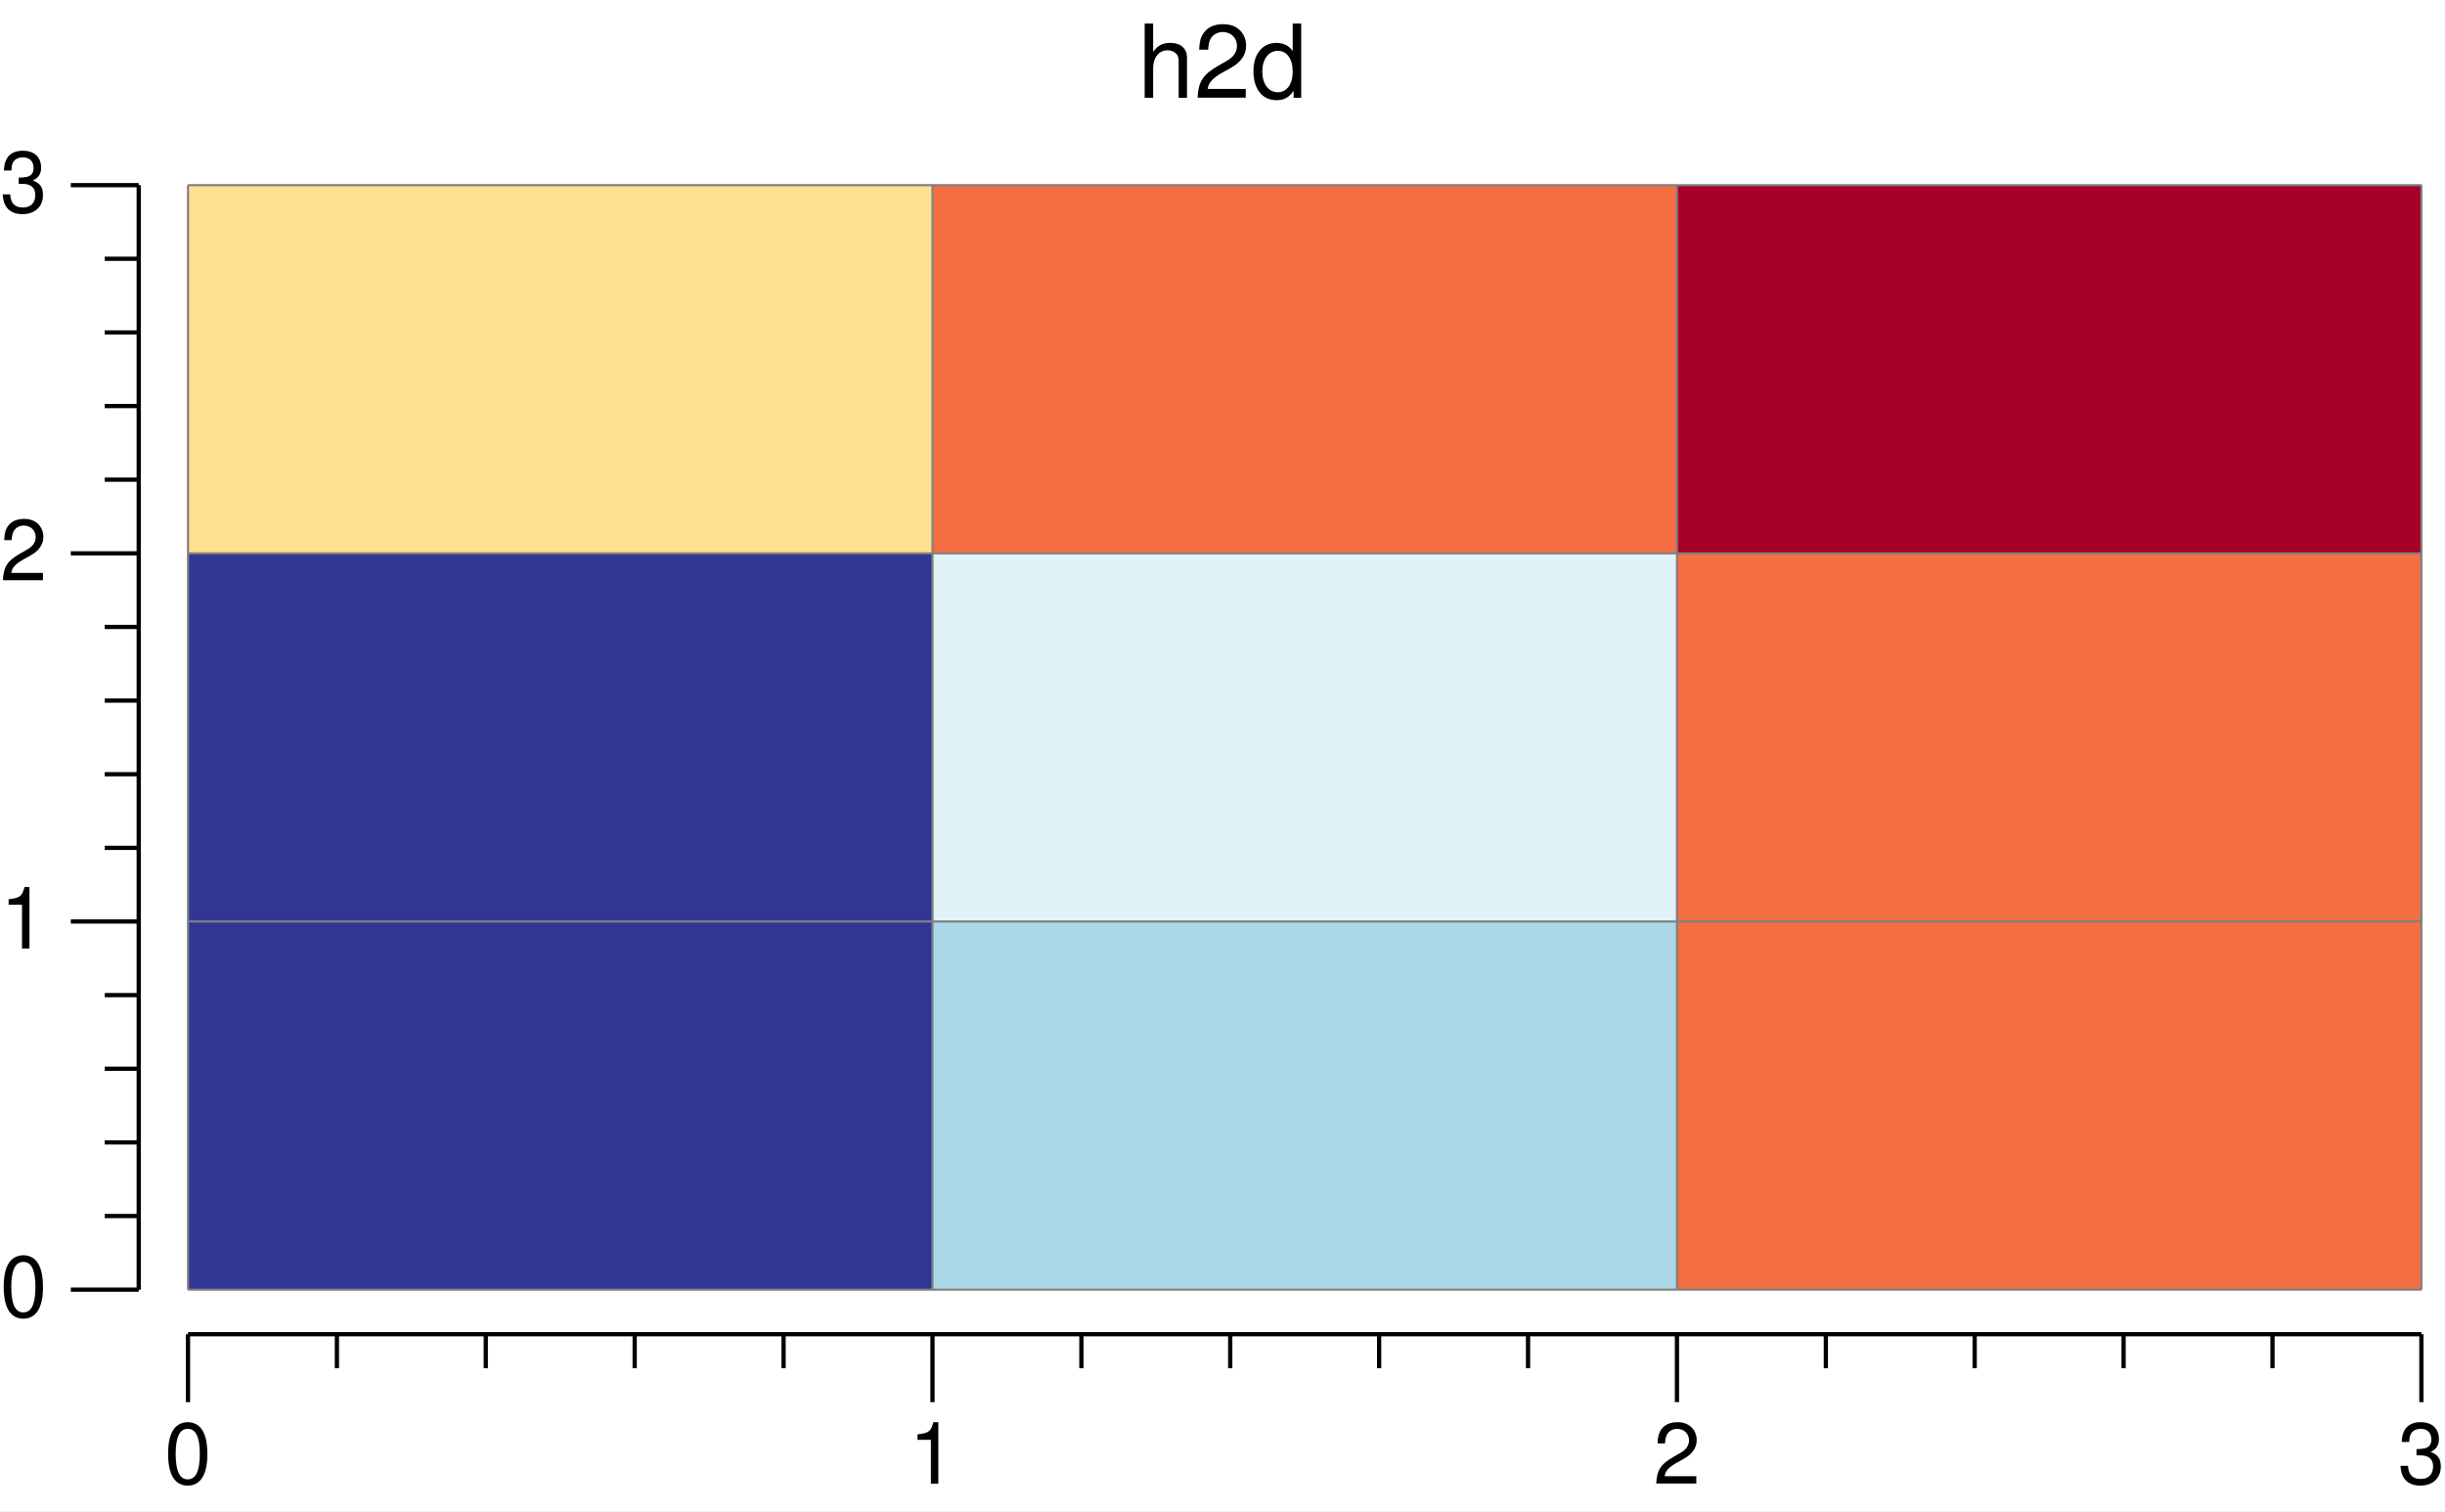
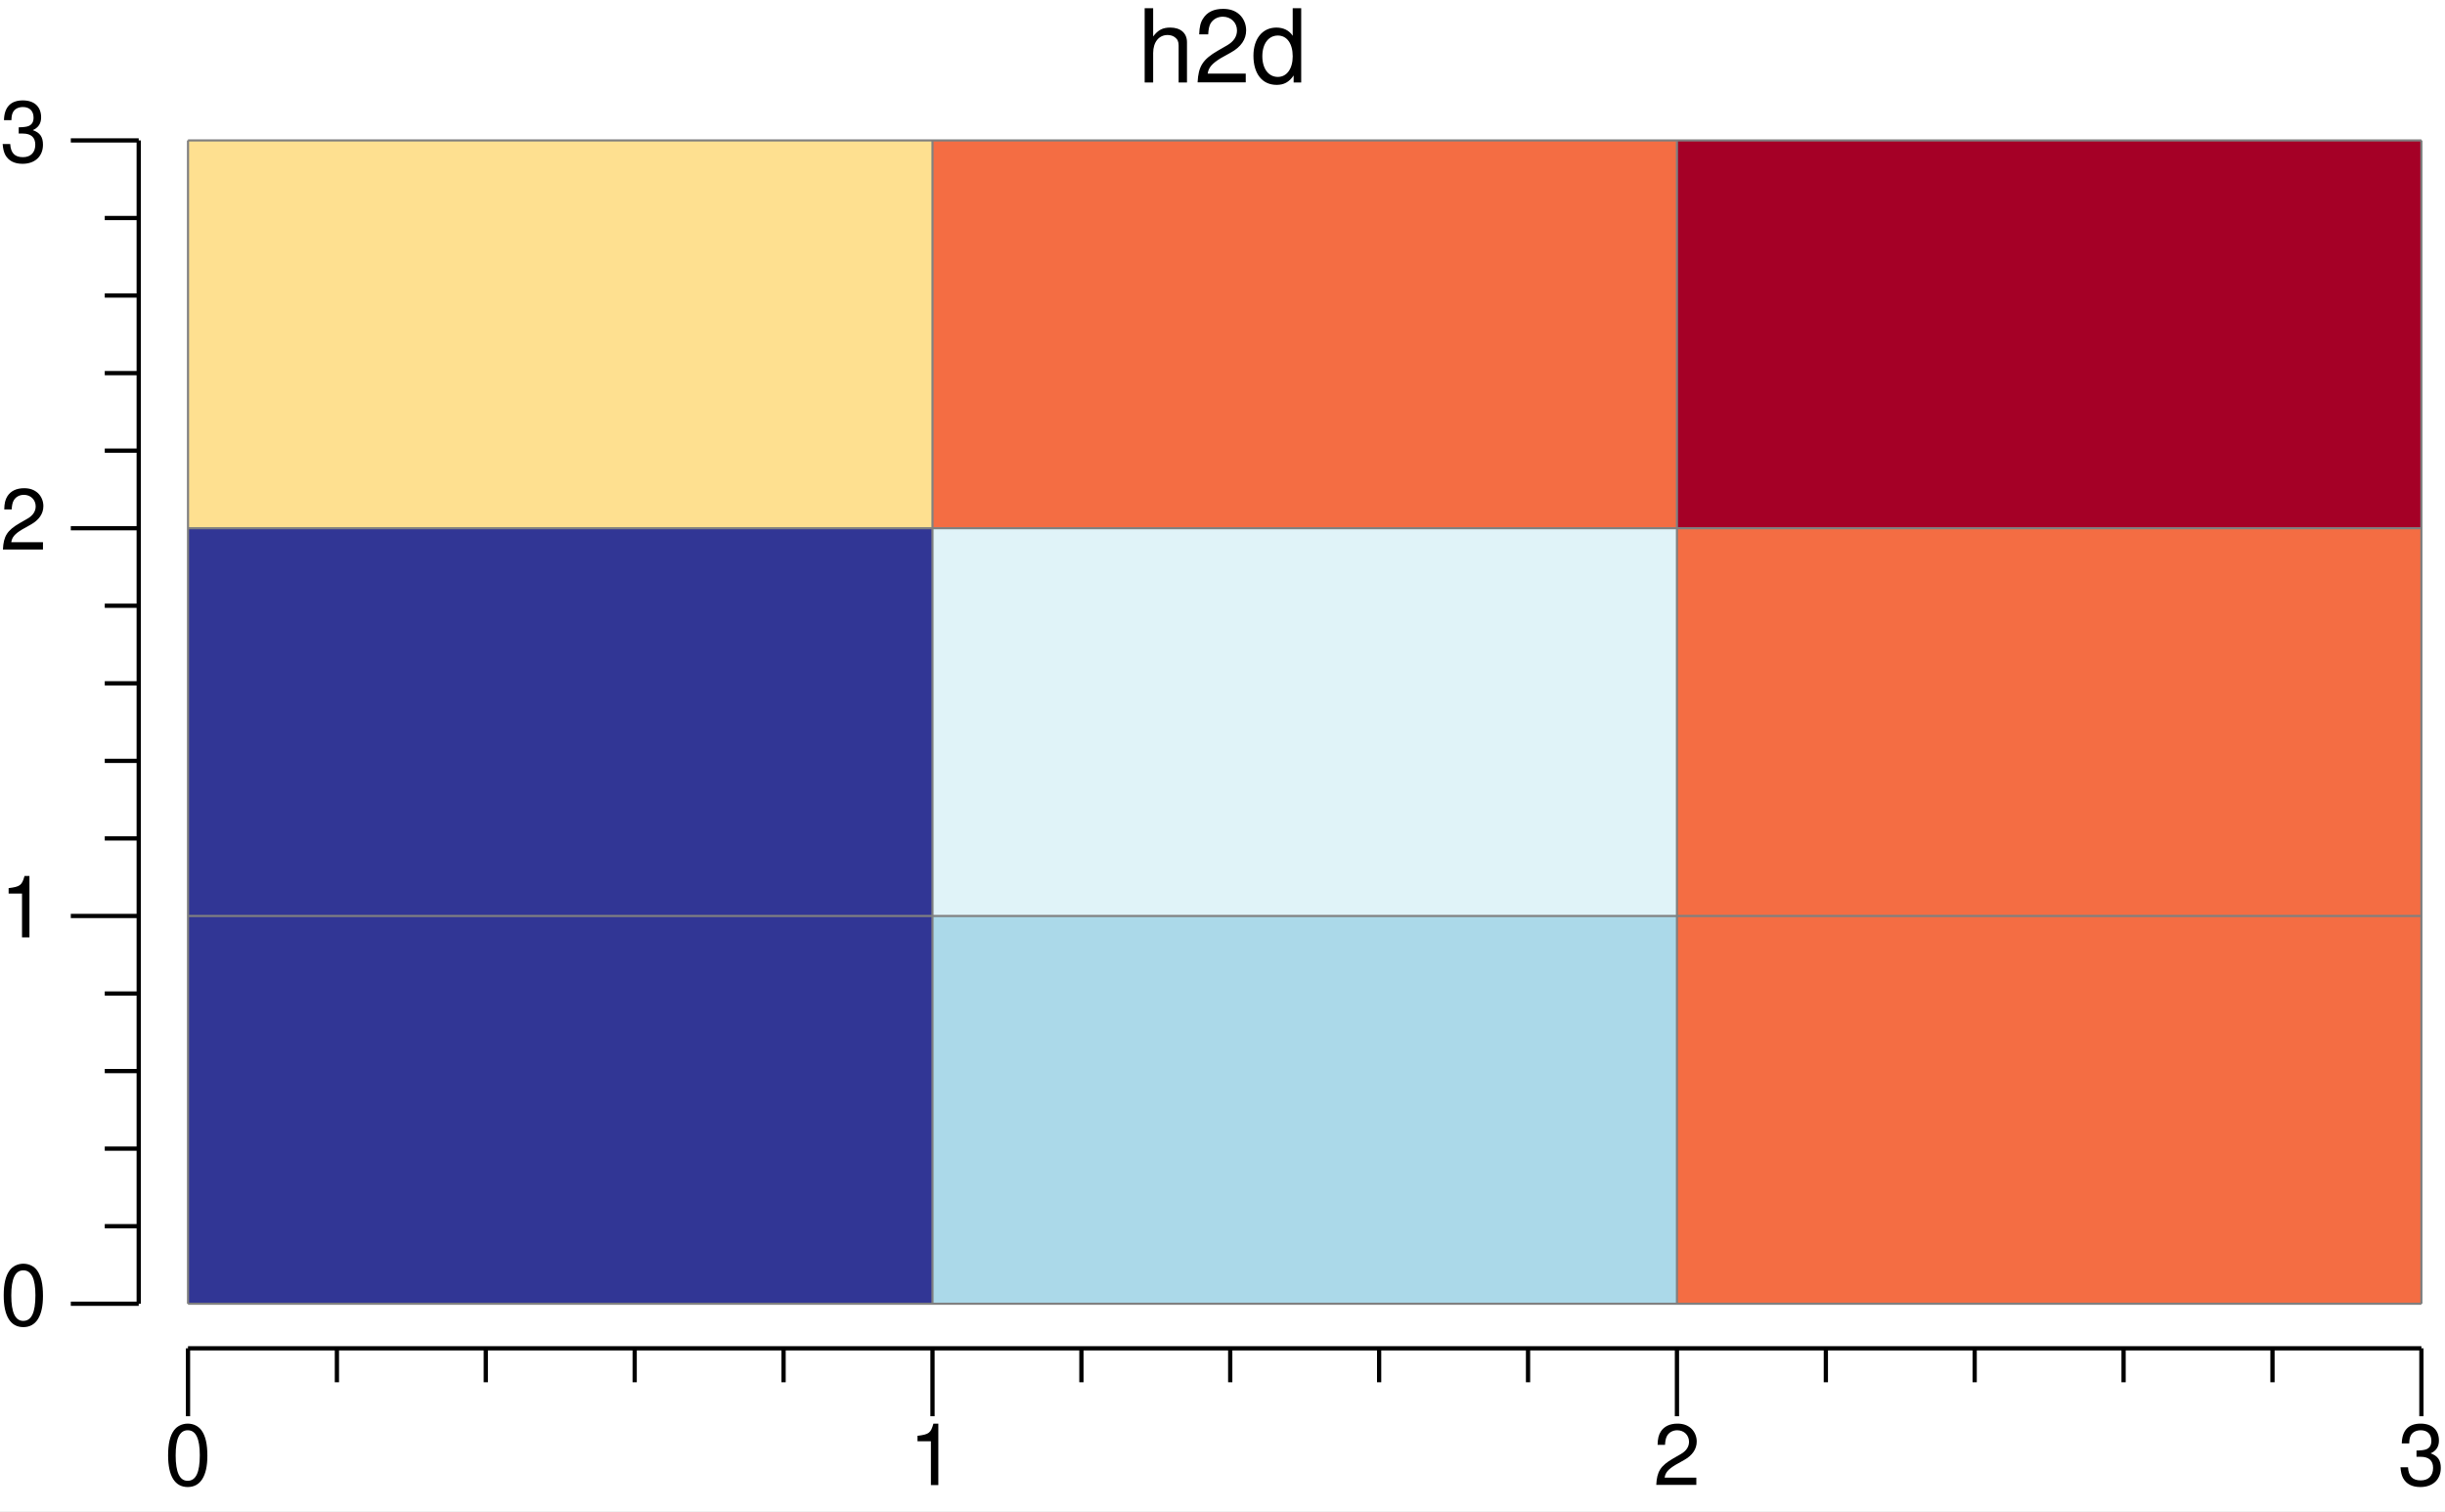
<svg xmlns="http://www.w3.org/2000/svg" width="288pt" height="177.99pt" viewBox="0 0 288 177.99">
  <g transform="scale(1, -1) translate(0, -177.99)">
    <path d="M0,0L288,0L288,177.99L0,177.99Z" style="fill:#FFFFFF" />
-     <text x="133.99" y="-166.47" transform="scale(1, -1)" style="font-family:Helvetica;font-weight:normal;font-style:normal;font-size:12px">h2d</text>
-     <text x="19.365" y="-3.232" transform="scale(1, -1)" style="font-family:Helvetica;font-weight:normal;font-style:normal;font-size:10px">0</text>
-     <text x="107.06" y="-3.232" transform="scale(1, -1)" style="font-family:Helvetica;font-weight:normal;font-style:normal;font-size:10px">1</text>
-     <text x="194.75" y="-3.232" transform="scale(1, -1)" style="font-family:Helvetica;font-weight:normal;font-style:normal;font-size:10px">2</text>
-     <text x="282.44" y="-3.232" transform="scale(1, -1)" style="font-family:Helvetica;font-weight:normal;font-style:normal;font-size:10px">3</text>
-     <path d="M22.146,12.832L22.146,20.832" style="fill:none;stroke:#000000;stroke-width:0.5" />
-     <path d="M109.84,12.832L109.84,20.832" style="fill:none;stroke:#000000;stroke-width:0.5" />
-     <path d="M197.53,12.832L197.53,20.832" style="fill:none;stroke:#000000;stroke-width:0.5" />
-     <path d="M285.22,12.832L285.22,20.832" style="fill:none;stroke:#000000;stroke-width:0.5" />
-     <path d="M39.684,16.832L39.684,20.832" style="fill:none;stroke:#000000;stroke-width:0.5" />
-     <path d="M57.222,16.832L57.222,20.832" style="fill:none;stroke:#000000;stroke-width:0.5" />
-     <path d="M74.76,16.832L74.76,20.832" style="fill:none;stroke:#000000;stroke-width:0.5" />
-     <path d="M92.299,16.832L92.299,20.832" style="fill:none;stroke:#000000;stroke-width:0.5" />
-     <path d="M127.38,16.832L127.38,20.832" style="fill:none;stroke:#000000;stroke-width:0.5" />
-     <path d="M144.91,16.832L144.91,20.832" style="fill:none;stroke:#000000;stroke-width:0.5" />
-     <path d="M162.45,16.832L162.45,20.832" style="fill:none;stroke:#000000;stroke-width:0.5" />
-     <path d="M179.99,16.832L179.99,20.832" style="fill:none;stroke:#000000;stroke-width:0.5" />
-     <path d="M215.07,16.832L215.07,20.832" style="fill:none;stroke:#000000;stroke-width:0.5" />
-     <path d="M232.6,16.832L232.6,20.832" style="fill:none;stroke:#000000;stroke-width:0.5" />
-     <path d="M250.14,16.832L250.14,20.832" style="fill:none;stroke:#000000;stroke-width:0.5" />
-     <path d="M267.68,16.832L267.68,20.832" style="fill:none;stroke:#000000;stroke-width:0.5" />
-     <path d="M22.146,20.832L285.22,20.832" style="fill:none;stroke:#000000;stroke-width:0.5" />
-     <text x="0" y="-22.898" transform="scale(1, -1)" style="font-family:Helvetica;font-weight:normal;font-style:normal;font-size:10px">0</text>
-     <text x="0" y="-66.264" transform="scale(1, -1)" style="font-family:Helvetica;font-weight:normal;font-style:normal;font-size:10px">1</text>
-     <text x="0" y="-109.63" transform="scale(1, -1)" style="font-family:Helvetica;font-weight:normal;font-style:normal;font-size:10px">2</text>
-     <text x="0" y="-153" transform="scale(1, -1)" style="font-family:Helvetica;font-weight:normal;font-style:normal;font-size:10px">3</text>
-     <path d="M8.34,26.082L16.34,26.082" style="fill:none;stroke:#000000;stroke-width:0.5" />
-     <path d="M8.34,69.448L16.34,69.448" style="fill:none;stroke:#000000;stroke-width:0.5" />
-     <path d="M8.34,112.81L16.34,112.81" style="fill:none;stroke:#000000;stroke-width:0.5" />
-     <path d="M8.34,156.18L16.34,156.18" style="fill:none;stroke:#000000;stroke-width:0.5" />
-     <path d="M12.34,34.755L16.34,34.755" style="fill:none;stroke:#000000;stroke-width:0.5" />
-     <path d="M12.34,43.428L16.34,43.428" style="fill:none;stroke:#000000;stroke-width:0.5" />
-     <path d="M12.34,52.101L16.34,52.101" style="fill:none;stroke:#000000;stroke-width:0.5" />
-     <path d="M12.34,60.775L16.34,60.775" style="fill:none;stroke:#000000;stroke-width:0.5" />
-     <path d="M12.34,78.121L16.34,78.121" style="fill:none;stroke:#000000;stroke-width:0.5" />
-     <path d="M12.34,86.794L16.34,86.794" style="fill:none;stroke:#000000;stroke-width:0.5" />
-     <path d="M12.34,95.467L16.34,95.467" style="fill:none;stroke:#000000;stroke-width:0.5" />
-     <path d="M12.34,104.14L16.34,104.14" style="fill:none;stroke:#000000;stroke-width:0.5" />
-     <path d="M12.34,121.49L16.34,121.49" style="fill:none;stroke:#000000;stroke-width:0.5" />
-     <path d="M12.34,130.16L16.34,130.16" style="fill:none;stroke:#000000;stroke-width:0.5" />
-     <path d="M12.34,138.83L16.34,138.83" style="fill:none;stroke:#000000;stroke-width:0.5" />
-     <path d="M12.34,147.51L16.34,147.51" style="fill:none;stroke:#000000;stroke-width:0.5" />
-     <path d="M16.34,26.082L16.34,156.18" style="fill:none;stroke:#000000;stroke-width:0.5" />
-     <path d="M22.146,26.082L109.84,26.082L109.84,69.448L22.146,69.448Z" style="fill:#313695" />
-     <path d="M22.146,69.448L109.84,69.448L109.84,112.81L22.146,112.81Z" style="fill:#313695" />
-     <path d="M22.146,112.81L109.84,112.81L109.84,156.18L22.146,156.18Z" style="fill:#FEE090" />
-     <path d="M109.84,26.082L197.53,26.082L197.53,69.448L109.84,69.448Z" style="fill:#ABD9E9" />
-     <path d="M109.84,69.448L197.53,69.448L197.53,112.81L109.84,112.81Z" style="fill:#E0F3F8" />
-     <path d="M109.84,112.81L197.53,112.81L197.53,156.18L109.84,156.18Z" style="fill:#F46D43" />
-     <path d="M197.53,26.082L285.22,26.082L285.22,69.448L197.53,69.448Z" style="fill:#F46D43" />
-     <path d="M197.53,69.448L285.22,69.448L285.22,112.81L197.53,112.81Z" style="fill:#F46D43" />
-     <path d="M197.53,112.81L285.22,112.81L285.22,156.18L197.53,156.18Z" style="fill:#A50026" />
-     <path d="M22.146,26.082L22.146,156.18" style="fill:none;stroke:#808080;stroke-width:0.25" />
-     <path d="M109.84,26.082L109.84,156.18" style="fill:none;stroke:#808080;stroke-width:0.25" />
-     <path d="M197.53,26.082L197.53,156.18" style="fill:none;stroke:#808080;stroke-width:0.25" />
-     <path d="M285.22,26.082L285.22,156.18" style="fill:none;stroke:#808080;stroke-width:0.25" />
-     <path d="M22.146,26.082L285.22,26.082" style="fill:none;stroke:#808080;stroke-width:0.25" />
-     <path d="M22.146,69.448L285.22,69.448" style="fill:none;stroke:#808080;stroke-width:0.25" />
-     <path d="M22.146,112.81L285.22,112.81" style="fill:none;stroke:#808080;stroke-width:0.25" />
-     <path d="M22.146,156.18L285.22,156.18" style="fill:none;stroke:#808080;stroke-width:0.25" />
+     <text x="133.99" y="-168.27" transform="scale(1, -1)" style="font-family:Helvetica;font-weight:normal;font-style:normal;font-size:12px">h2d</text>
+     <text x="19.365" y="-3.066" transform="scale(1, -1)" style="font-family:Helvetica;font-weight:normal;font-style:normal;font-size:10px">0</text>
+     <text x="107.06" y="-3.066" transform="scale(1, -1)" style="font-family:Helvetica;font-weight:normal;font-style:normal;font-size:10px">1</text>
+     <text x="194.75" y="-3.066" transform="scale(1, -1)" style="font-family:Helvetica;font-weight:normal;font-style:normal;font-size:10px">2</text>
+     <text x="282.44" y="-3.066" transform="scale(1, -1)" style="font-family:Helvetica;font-weight:normal;font-style:normal;font-size:10px">3</text>
+     <path d="M22.146,11.172L22.146,19.172" style="fill:none;stroke:#000000;stroke-width:0.5" />
+     <path d="M109.84,11.172L109.84,19.172" style="fill:none;stroke:#000000;stroke-width:0.5" />
+     <path d="M197.53,11.172L197.53,19.172" style="fill:none;stroke:#000000;stroke-width:0.5" />
+     <path d="M285.22,11.172L285.22,19.172" style="fill:none;stroke:#000000;stroke-width:0.5" />
+     <path d="M39.684,15.172L39.684,19.172" style="fill:none;stroke:#000000;stroke-width:0.5" />
+     <path d="M57.222,15.172L57.222,19.172" style="fill:none;stroke:#000000;stroke-width:0.5" />
+     <path d="M74.76,15.172L74.76,19.172" style="fill:none;stroke:#000000;stroke-width:0.5" />
+     <path d="M92.299,15.172L92.299,19.172" style="fill:none;stroke:#000000;stroke-width:0.5" />
+     <path d="M127.38,15.172L127.38,19.172" style="fill:none;stroke:#000000;stroke-width:0.5" />
+     <path d="M144.91,15.172L144.91,19.172" style="fill:none;stroke:#000000;stroke-width:0.5" />
+     <path d="M162.45,15.172L162.45,19.172" style="fill:none;stroke:#000000;stroke-width:0.5" />
+     <path d="M179.99,15.172L179.99,19.172" style="fill:none;stroke:#000000;stroke-width:0.5" />
+     <path d="M215.07,15.172L215.07,19.172" style="fill:none;stroke:#000000;stroke-width:0.5" />
+     <path d="M232.6,15.172L232.6,19.172" style="fill:none;stroke:#000000;stroke-width:0.5" />
+     <path d="M250.14,15.172L250.14,19.172" style="fill:none;stroke:#000000;stroke-width:0.5" />
+     <path d="M267.68,15.172L267.68,19.172" style="fill:none;stroke:#000000;stroke-width:0.5" />
+     <path d="M22.146,19.172L285.22,19.172" style="fill:none;stroke:#000000;stroke-width:0.5" />
+     <text x="0" y="-21.902" transform="scale(1, -1)" style="font-family:Helvetica;font-weight:normal;font-style:normal;font-size:10px">0</text>
+     <text x="0" y="-67.578" transform="scale(1, -1)" style="font-family:Helvetica;font-weight:normal;font-style:normal;font-size:10px">1</text>
+     <text x="0" y="-113.25" transform="scale(1, -1)" style="font-family:Helvetica;font-weight:normal;font-style:normal;font-size:10px">2</text>
+     <text x="0" y="-158.93" transform="scale(1, -1)" style="font-family:Helvetica;font-weight:normal;font-style:normal;font-size:10px">3</text>
+     <path d="M8.34,24.422L16.34,24.422" style="fill:none;stroke:#000000;stroke-width:0.5" />
+     <path d="M8.34,70.097L16.34,70.097" style="fill:none;stroke:#000000;stroke-width:0.5" />
+     <path d="M8.34,115.77L16.34,115.77" style="fill:none;stroke:#000000;stroke-width:0.5" />
+     <path d="M8.34,161.45L16.34,161.45" style="fill:none;stroke:#000000;stroke-width:0.5" />
+     <path d="M12.34,33.557L16.34,33.557" style="fill:none;stroke:#000000;stroke-width:0.5" />
+     <path d="M12.34,42.692L16.34,42.692" style="fill:none;stroke:#000000;stroke-width:0.5" />
+     <path d="M12.34,51.827L16.34,51.827" style="fill:none;stroke:#000000;stroke-width:0.5" />
+     <path d="M12.34,60.962L16.34,60.962" style="fill:none;stroke:#000000;stroke-width:0.5" />
+     <path d="M12.34,79.232L16.34,79.232" style="fill:none;stroke:#000000;stroke-width:0.5" />
+     <path d="M12.34,88.367L16.34,88.367" style="fill:none;stroke:#000000;stroke-width:0.5" />
+     <path d="M12.34,97.502L16.34,97.502" style="fill:none;stroke:#000000;stroke-width:0.5" />
+     <path d="M12.34,106.64L16.34,106.64" style="fill:none;stroke:#000000;stroke-width:0.5" />
+     <path d="M12.34,124.91L16.34,124.91" style="fill:none;stroke:#000000;stroke-width:0.5" />
+     <path d="M12.34,134.04L16.34,134.04" style="fill:none;stroke:#000000;stroke-width:0.5" />
+     <path d="M12.34,143.18L16.34,143.18" style="fill:none;stroke:#000000;stroke-width:0.5" />
+     <path d="M12.34,152.31L16.34,152.31" style="fill:none;stroke:#000000;stroke-width:0.5" />
+     <path d="M16.34,24.422L16.34,161.45" style="fill:none;stroke:#000000;stroke-width:0.5" />
+     <path d="M22.146,24.422L109.84,24.422L109.84,70.097L22.146,70.097Z" style="fill:#313695" />
+     <path d="M22.146,70.097L109.84,70.097L109.84,115.77L22.146,115.77Z" style="fill:#313695" />
+     <path d="M22.146,115.77L109.84,115.77L109.84,161.45L22.146,161.45Z" style="fill:#FEE090" />
+     <path d="M109.84,24.422L197.53,24.422L197.53,70.097L109.84,70.097Z" style="fill:#ABD9E9" />
+     <path d="M109.84,70.097L197.53,70.097L197.53,115.77L109.84,115.77Z" style="fill:#E0F3F8" />
+     <path d="M109.84,115.77L197.53,115.77L197.53,161.45L109.84,161.45Z" style="fill:#F46D43" />
+     <path d="M197.53,24.422L285.22,24.422L285.22,70.097L197.53,70.097Z" style="fill:#F46D43" />
+     <path d="M197.53,70.097L285.22,70.097L285.22,115.77L197.53,115.77Z" style="fill:#F46D43" />
+     <path d="M197.53,115.77L285.22,115.77L285.22,161.45L197.53,161.45Z" style="fill:#A50026" />
+     <path d="M22.146,24.422L22.146,161.45" style="fill:none;stroke:#808080;stroke-width:0.25" />
+     <path d="M109.84,24.422L109.84,161.45" style="fill:none;stroke:#808080;stroke-width:0.25" />
+     <path d="M197.53,24.422L197.53,161.45" style="fill:none;stroke:#808080;stroke-width:0.25" />
+     <path d="M285.22,24.422L285.22,161.45" style="fill:none;stroke:#808080;stroke-width:0.25" />
+     <path d="M22.146,24.422L285.22,24.422" style="fill:none;stroke:#808080;stroke-width:0.25" />
+     <path d="M22.146,70.097L285.22,70.097" style="fill:none;stroke:#808080;stroke-width:0.25" />
+     <path d="M22.146,115.77L285.22,115.77" style="fill:none;stroke:#808080;stroke-width:0.25" />
+     <path d="M22.146,161.45L285.22,161.45" style="fill:none;stroke:#808080;stroke-width:0.25" />
  </g>
</svg>
